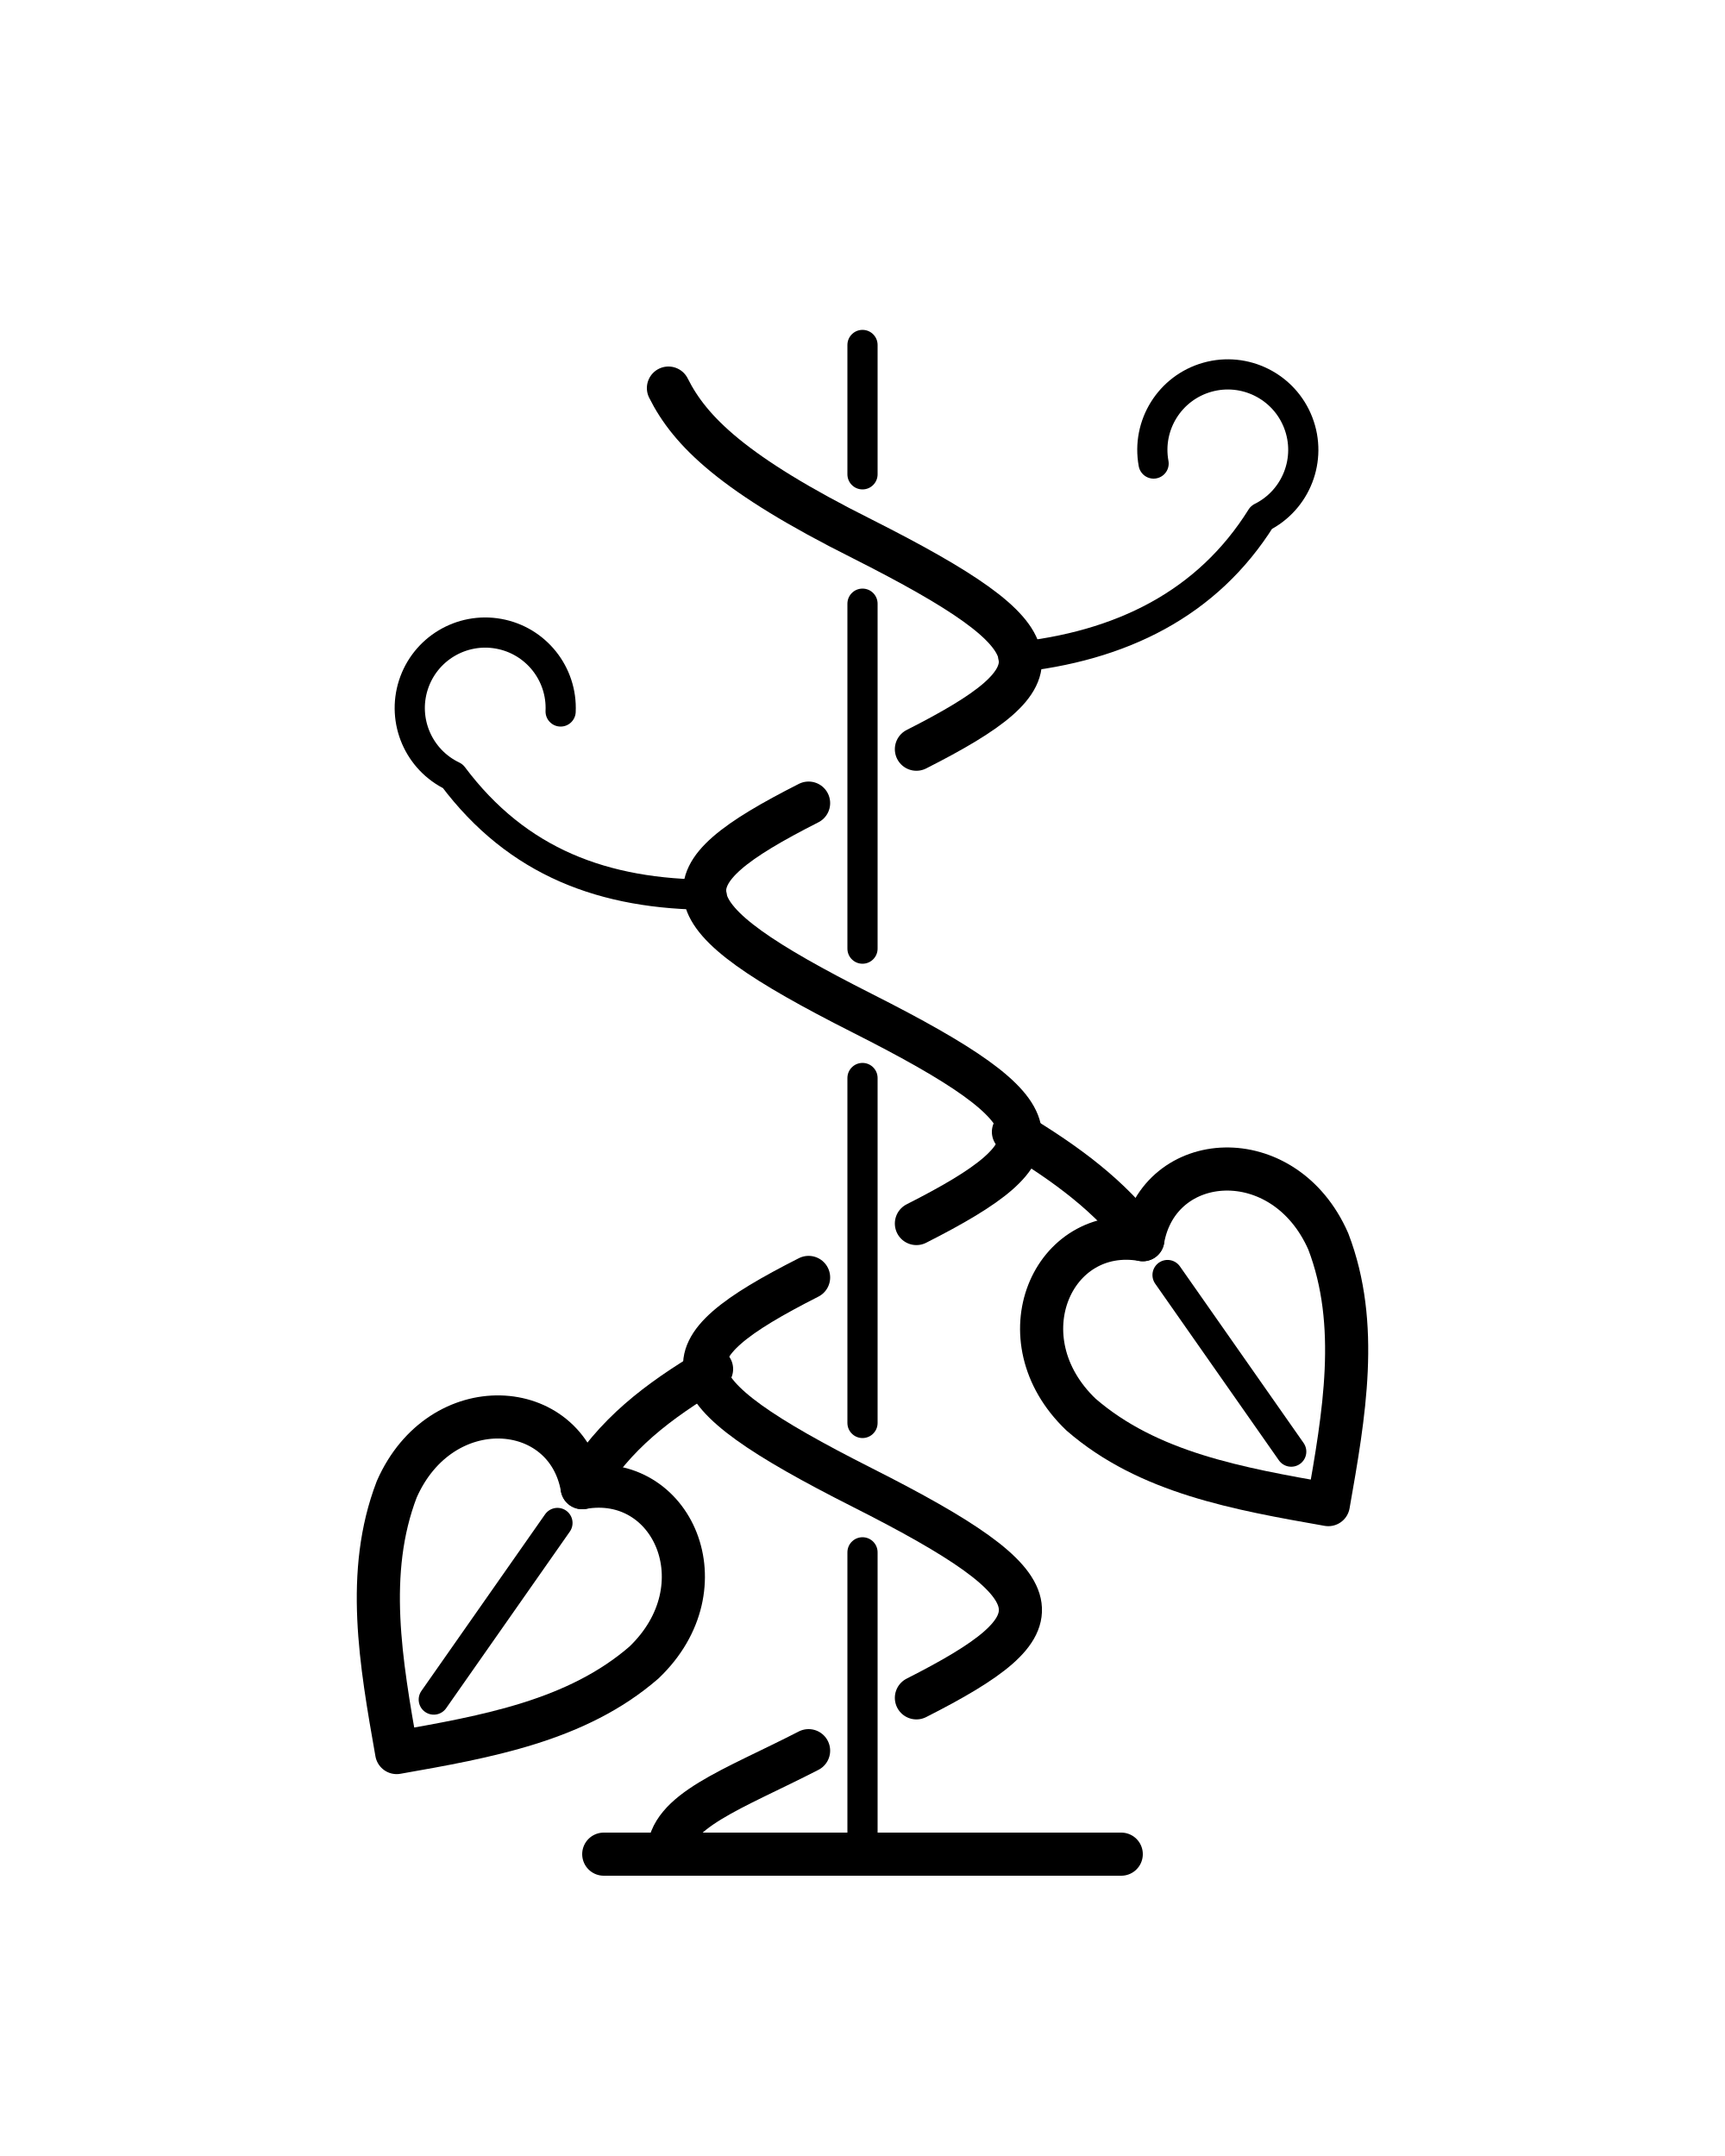
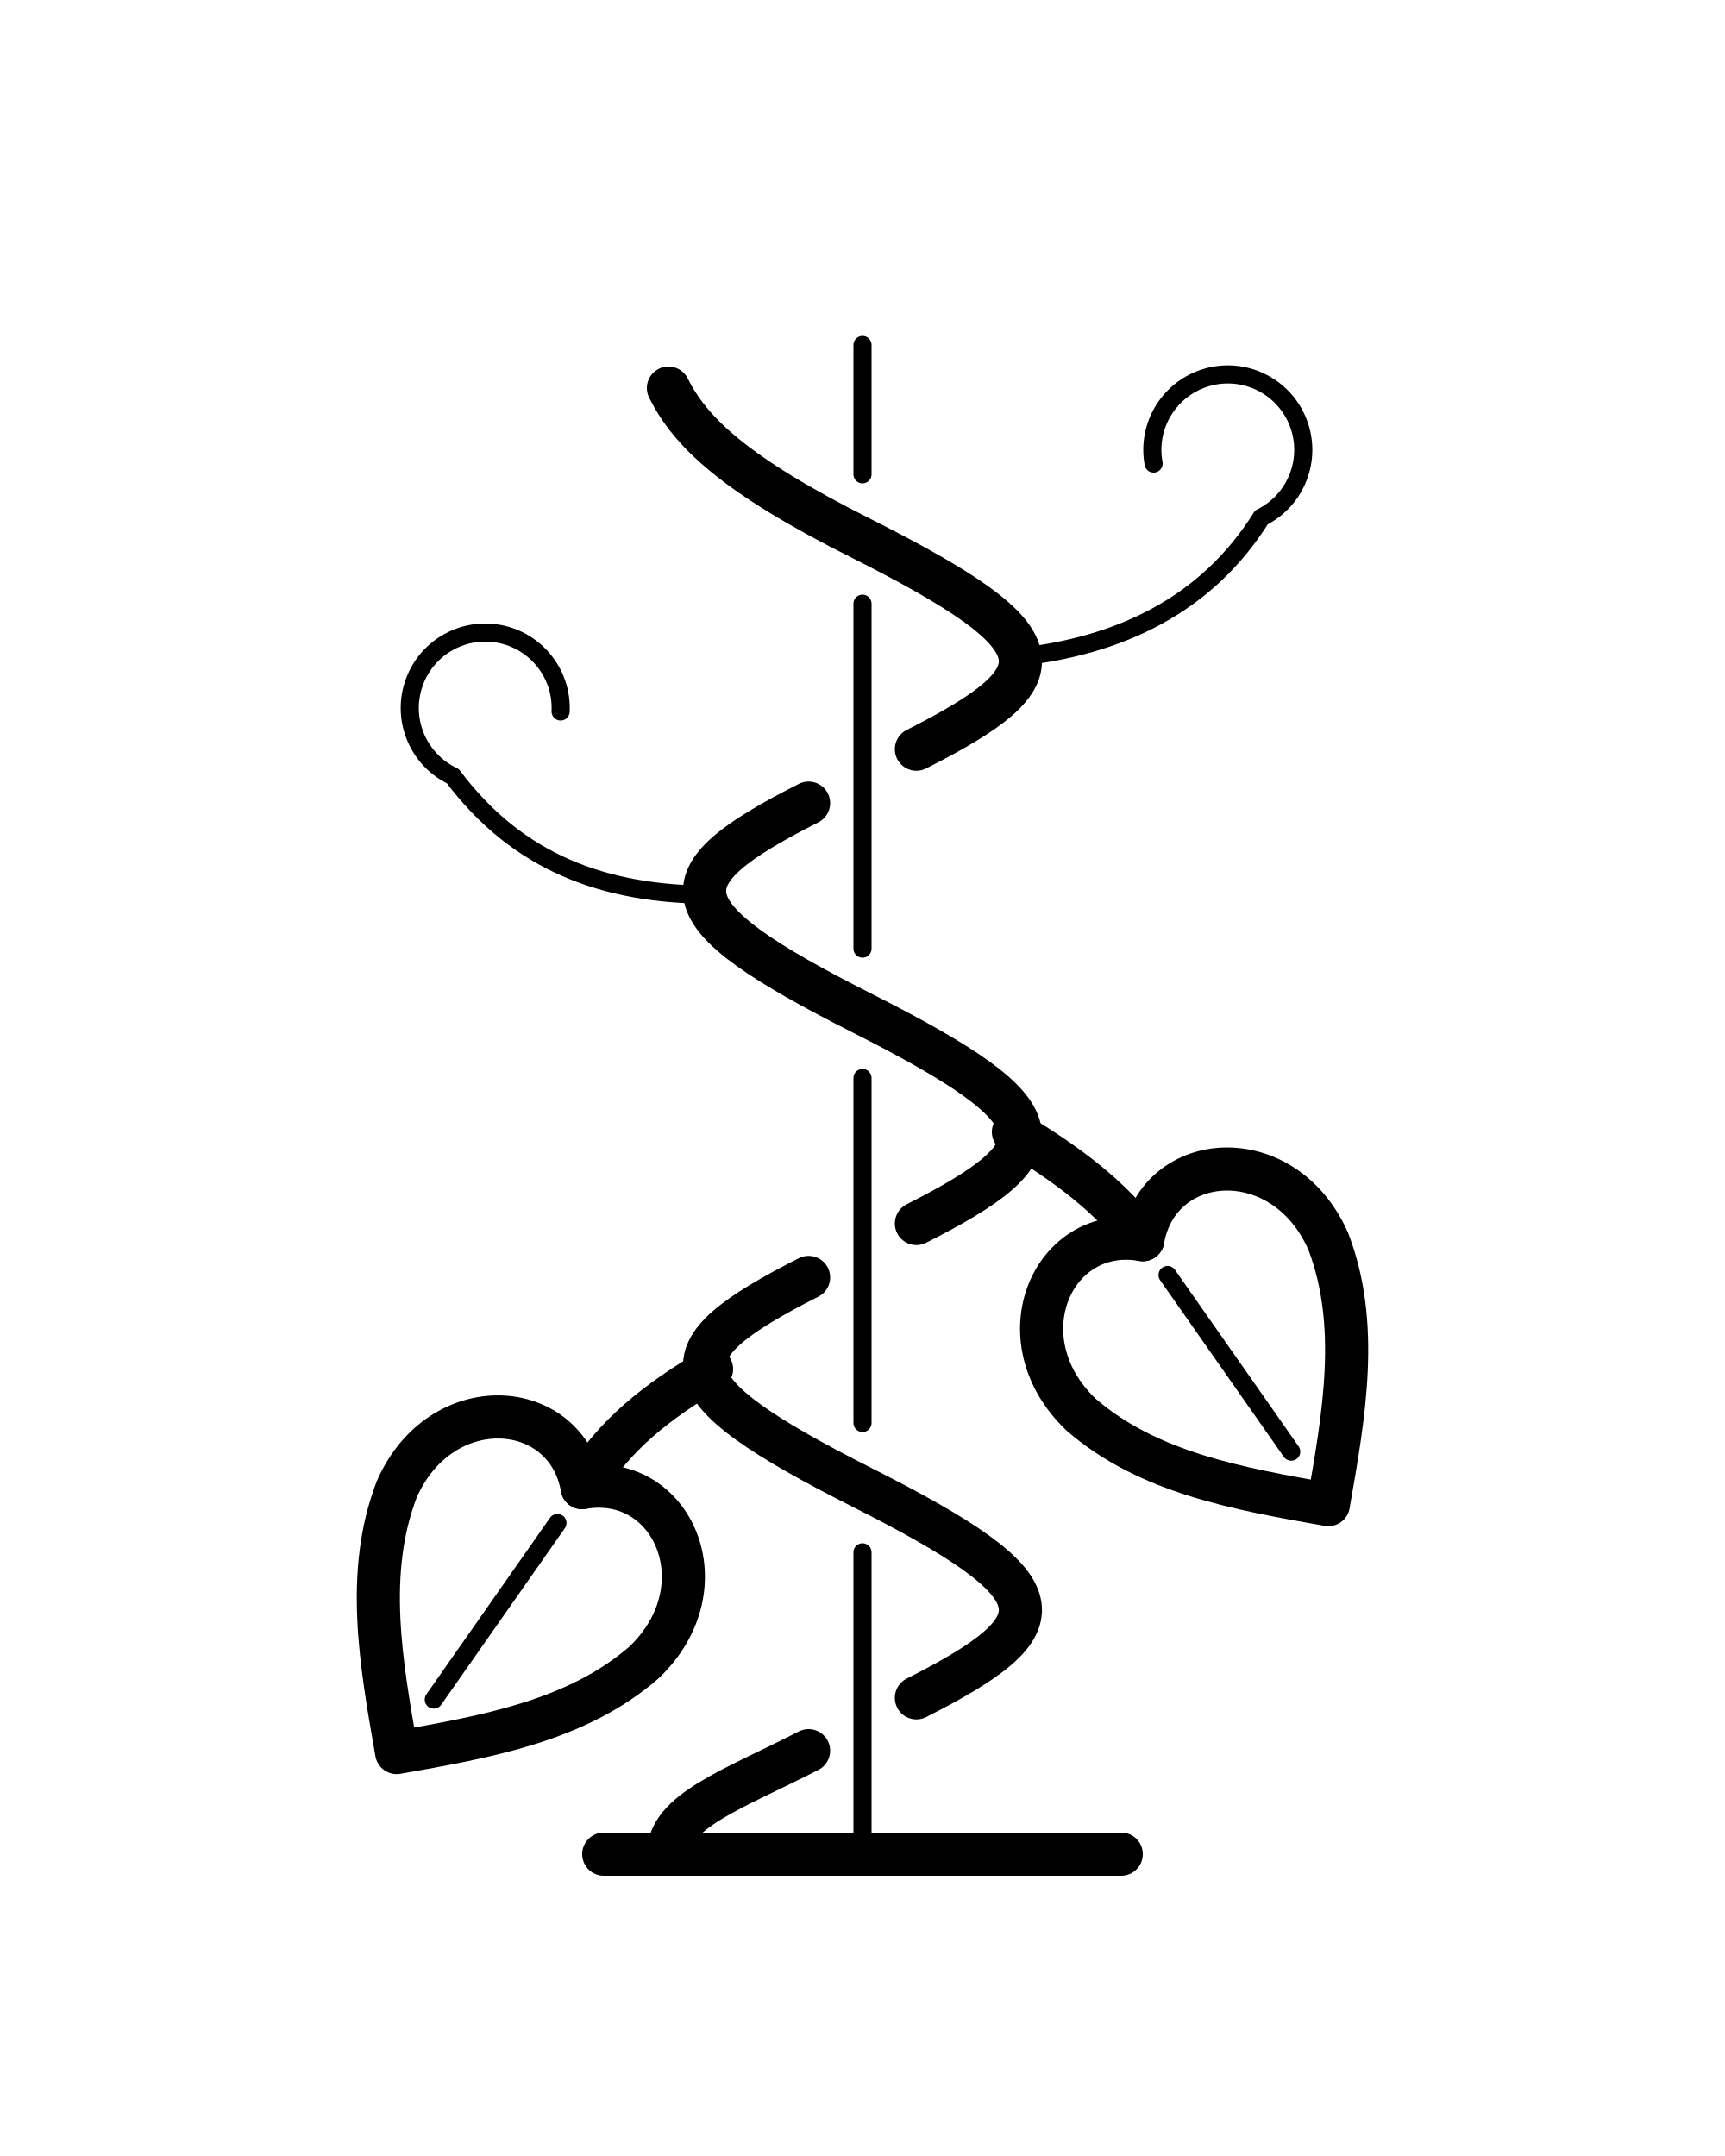
<svg xmlns="http://www.w3.org/2000/svg" viewBox="0 0 80 100" fill="none" stroke="currentColor" stroke-width="2" stroke-linecap="round" stroke-linejoin="round" aria-hidden="true">
  <path d="M28 86H52" />
-   <path stroke-width="1.4" d="M40 86V72M40 66V50M40 44V28M40 22V16" />
+   <path stroke-width="0.84" d="M40 86V72M40 66V50M40 44V28M40 22V16" />
  <path d="M31 86C31 84 34 83 37.5 81.2" />
  <path d="M42.5 78.75C49.3 75.3 49.3 73.7 40 69C30.7 64.3 30.7 62.7 37.5 59.25" />
  <path d="M42.5 56.75C49.3 53.3 49.3 51.7 40 47C30.7 42.3 30.7 40.7 37.5 37.25" />
  <path d="M42.5 34.75C49.3 31.3 49.3 29.7 40 25C34 22 32 20 31 18" />
  <path d="M33 63.5C30.5 65 28.5 66.5 27 69" />
  <path transform="translate(27 69) rotate(35)" d="M0 0C-3-3-8 0-7 5C-6 9-3 12 0 15C3 12 6 9 7 5C8 0 3-3 0 0Z" />
-   <path transform="translate(27 69) rotate(35)" stroke-width="1.4" d="M0 2V12" />
+   <path transform="translate(27 69) rotate(35)" stroke-width="0.84" d="M0 2V12" />
  <path d="M47 52.5C49.5 54 51.5 55.5 53 57.5" />
  <path transform="translate(53 57.5) rotate(-35)" d="M0 0C-3-3-8 0-7 5C-6 9-3 12 0 15C3 12 6 9 7 5C8 0 3-3 0 0Z" />
-   <path transform="translate(53 57.5) rotate(-35)" stroke-width="1.4" d="M0 2V12" />
-   <path stroke-width="1.4" d="M47 30.5C52 30 56 28 58.5 24a3.5 3.5 0 1 0-5-2.5M33 41.5C28 41.5 24 40 21 36a3.5 3.5 0 1 1 5-3" />
+   <path transform="translate(53 57.5) rotate(-35)" stroke-width="0.84" d="M0 2V12" />
+   <path stroke-width="0.84" d="M47 30.5C52 30 56 28 58.5 24a3.5 3.5 0 1 0-5-2.5M33 41.5C28 41.5 24 40 21 36a3.5 3.5 0 1 1 5-3" />
</svg>
